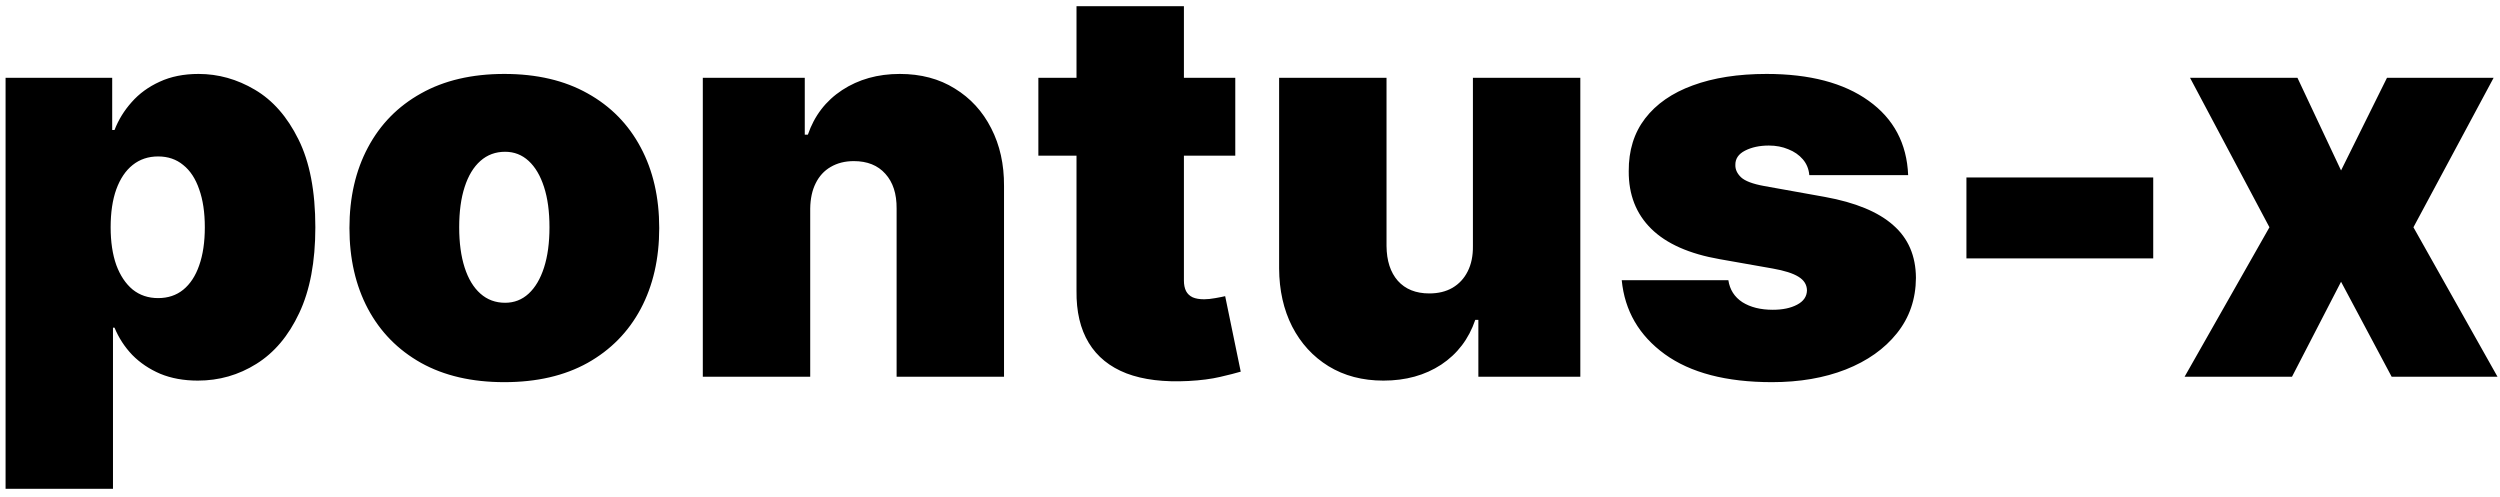
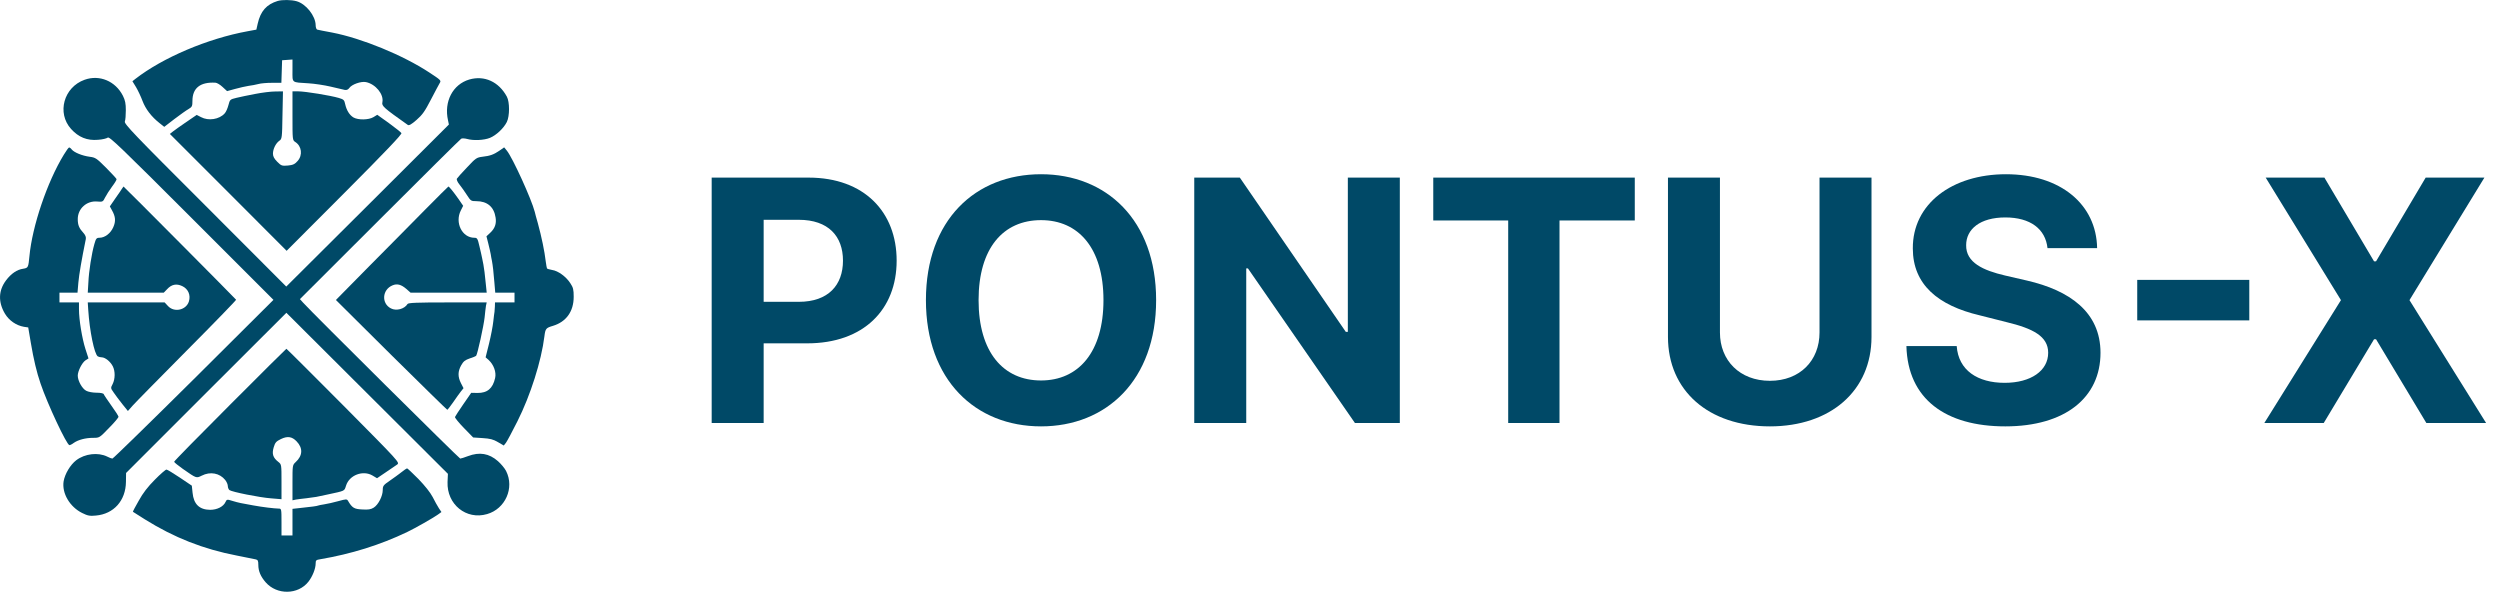
- <svg xmlns="http://www.w3.org/2000/svg" width="292" height="58" viewBox="0 0 292 58" fill="none">
-   <path d="M0.651 57.091V9.091H13.105V15.182H13.378C13.832 14 14.499 12.917 15.378 11.932C16.257 10.932 17.348 10.136 18.651 9.545C19.954 8.939 21.469 8.636 23.196 8.636C25.499 8.636 27.688 9.25 29.764 10.477C31.855 11.704 33.552 13.636 34.855 16.273C36.173 18.909 36.832 22.333 36.832 26.546C36.832 30.576 36.204 33.917 34.946 36.568C33.704 39.22 32.037 41.197 29.946 42.5C27.87 43.803 25.59 44.455 23.105 44.455C21.469 44.455 20.007 44.189 18.719 43.659C17.446 43.114 16.355 42.379 15.446 41.455C14.552 40.515 13.863 39.455 13.378 38.273H13.196V57.091H0.651ZM12.923 26.546C12.923 28.242 13.143 29.712 13.582 30.954C14.037 32.182 14.673 33.136 15.492 33.818C16.325 34.485 17.317 34.818 18.469 34.818C19.62 34.818 20.598 34.492 21.401 33.841C22.219 33.174 22.84 32.227 23.264 31C23.704 29.758 23.923 28.273 23.923 26.546C23.923 24.818 23.704 23.341 23.264 22.114C22.84 20.871 22.219 19.924 21.401 19.273C20.598 18.606 19.62 18.273 18.469 18.273C17.317 18.273 16.325 18.606 15.492 19.273C14.673 19.924 14.037 20.871 13.582 22.114C13.143 23.341 12.923 24.818 12.923 26.546ZM58.906 44.636C55.118 44.636 51.876 43.886 49.179 42.386C46.482 40.871 44.414 38.765 42.974 36.068C41.535 33.356 40.815 30.212 40.815 26.636C40.815 23.061 41.535 19.924 42.974 17.227C44.414 14.515 46.482 12.409 49.179 10.909C51.876 9.394 55.118 8.636 58.906 8.636C62.694 8.636 65.937 9.394 68.633 10.909C71.331 12.409 73.399 14.515 74.838 17.227C76.278 19.924 76.997 23.061 76.997 26.636C76.997 30.212 76.278 33.356 74.838 36.068C73.399 38.765 71.331 40.871 68.633 42.386C65.937 43.886 62.694 44.636 58.906 44.636ZM58.997 35.364C60.058 35.364 60.974 35.008 61.747 34.295C62.52 33.583 63.118 32.568 63.543 31.25C63.967 29.932 64.179 28.364 64.179 26.546C64.179 24.712 63.967 23.144 63.543 21.841C63.118 20.523 62.52 19.508 61.747 18.796C60.974 18.083 60.058 17.727 58.997 17.727C57.876 17.727 56.914 18.083 56.111 18.796C55.308 19.508 54.694 20.523 54.27 21.841C53.846 23.144 53.633 24.712 53.633 26.546C53.633 28.364 53.846 29.932 54.27 31.25C54.694 32.568 55.308 33.583 56.111 34.295C56.914 35.008 57.876 35.364 58.997 35.364ZM94.633 24.364V44H82.088V9.091H93.997V15.727H94.361C95.118 13.515 96.452 11.78 98.361 10.523C100.285 9.265 102.527 8.636 105.088 8.636C107.558 8.636 109.702 9.205 111.52 10.341C113.353 11.462 114.77 13.008 115.77 14.977C116.785 16.947 117.285 19.197 117.27 21.727V44H104.724V24.364C104.74 22.636 104.3 21.28 103.406 20.296C102.527 19.311 101.3 18.818 99.724 18.818C98.694 18.818 97.793 19.046 97.02 19.5C96.262 19.939 95.679 20.576 95.27 21.409C94.861 22.227 94.649 23.212 94.633 24.364ZM144.281 9.091V18.182H121.281V9.091H144.281ZM125.736 0.727H138.281V32.773C138.281 33.258 138.365 33.667 138.531 34C138.698 34.318 138.955 34.561 139.304 34.727C139.652 34.879 140.099 34.955 140.645 34.955C141.024 34.955 141.463 34.909 141.963 34.818C142.478 34.727 142.857 34.651 143.099 34.591L144.918 43.409C144.357 43.576 143.554 43.78 142.509 44.023C141.478 44.265 140.251 44.424 138.827 44.5C135.948 44.651 133.531 44.356 131.577 43.614C129.622 42.856 128.152 41.667 127.168 40.045C126.183 38.424 125.705 36.394 125.736 33.955V0.727ZM172.037 28.727V9.091H184.582V44H172.673V37.364H172.31C171.552 39.591 170.226 41.333 168.332 42.591C166.438 43.833 164.188 44.455 161.582 44.455C159.143 44.455 157.007 43.894 155.173 42.773C153.355 41.651 151.938 40.106 150.923 38.136C149.923 36.167 149.416 33.909 149.401 31.364V9.091H161.946V28.727C161.961 30.454 162.401 31.811 163.264 32.795C164.143 33.78 165.37 34.273 166.946 34.273C167.991 34.273 168.893 34.053 169.651 33.614C170.423 33.159 171.014 32.523 171.423 31.704C171.848 30.871 172.052 29.879 172.037 28.727ZM222.872 20.454H211.327C211.266 19.742 211.016 19.129 210.577 18.614C210.137 18.099 209.569 17.704 208.872 17.432C208.19 17.144 207.433 17 206.599 17C205.524 17 204.599 17.197 203.827 17.591C203.054 17.985 202.675 18.546 202.69 19.273C202.675 19.788 202.895 20.265 203.349 20.704C203.819 21.144 204.721 21.485 206.054 21.727L213.145 23C216.721 23.651 219.38 24.75 221.122 26.296C222.88 27.826 223.766 29.879 223.781 32.455C223.766 34.939 223.024 37.099 221.554 38.932C220.099 40.75 218.107 42.159 215.577 43.159C213.062 44.144 210.19 44.636 206.963 44.636C201.63 44.636 197.455 43.545 194.44 41.364C191.44 39.182 189.766 36.303 189.418 32.727H201.872C202.039 33.833 202.584 34.689 203.509 35.295C204.448 35.886 205.63 36.182 207.054 36.182C208.205 36.182 209.152 35.985 209.895 35.591C210.652 35.197 211.039 34.636 211.054 33.909C211.039 33.242 210.705 32.712 210.054 32.318C209.418 31.924 208.418 31.606 207.054 31.364L200.872 30.273C197.312 29.651 194.645 28.47 192.872 26.727C191.099 24.985 190.221 22.742 190.236 20C190.221 17.576 190.857 15.523 192.145 13.841C193.448 12.144 195.304 10.856 197.713 9.977C200.137 9.083 203.009 8.636 206.327 8.636C211.372 8.636 215.349 9.682 218.259 11.773C221.183 13.864 222.721 16.758 222.872 20.454ZM251.497 20.727V30.182H229.679V20.727H251.497ZM268.344 9.091L273.435 19.909L278.798 9.091H291.253L281.889 26.546L291.707 44H279.344L273.435 32.909L267.707 44H255.162L265.071 26.546L255.798 9.091H268.344Z" fill="black" />
+ <svg xmlns="http://www.w3.org/2000/svg" width="100%" height="100%" viewBox="0 0 2930 694" version="1.1" xml:space="preserve" style="fill-rule:evenodd;clip-rule:evenodd;stroke-linejoin:round;stroke-miterlimit:2;">
+   <g transform="matrix(1,0,0,1,-236.67,-2845.95)">
+     <path d="M562.155,2847.07C549,2851.07 541.994,2859.08 538.705,2873.66L537.132,2880.67L527.123,2882.53C479.938,2891.11 427.32,2913.56 395.291,2938.44L391.859,2941.15L396.149,2948.16C398.436,2952.02 401.868,2959.31 403.727,2964.32C407.302,2973.76 414.165,2982.76 423.602,2990.2L429.178,2994.63L441.046,2985.48C447.623,2980.47 455.059,2975.18 457.632,2973.76C461.779,2971.32 462.208,2970.32 462.208,2964.18C462.208,2949.16 471.359,2941.87 489.089,2942.87C490.805,2942.87 494.666,2945.16 497.525,2947.88L502.816,2952.74L512.253,2950.16C517.4,2948.73 524.406,2947.16 527.981,2946.59C531.556,2946.16 536.703,2945.16 539.42,2944.44C542.137,2943.59 549.429,2943.01 555.434,2943.01L566.444,2943.01L566.873,2929.72L567.302,2916.56L573.45,2916.13L579.456,2915.7L579.456,2928.57C579.456,2943.59 577.883,2942.3 598.33,2943.59C605.193,2944.01 616.775,2945.73 624.067,2947.45C631.359,2949.16 638.795,2950.88 640.653,2951.31C642.941,2951.74 644.657,2951.02 646.087,2949.02C648.947,2944.87 659.813,2941.01 665.533,2942.16C676.829,2944.44 686.695,2956.45 684.836,2965.75C683.835,2970.18 686.123,2972.18 714.577,2992.34C716.007,2993.34 718.866,2991.77 724.872,2986.48C731.735,2980.47 734.595,2976.47 741.744,2962.6C746.462,2953.45 751.181,2944.73 752.182,2943.01C753.898,2940.3 753.04,2939.58 739.742,2930.86C708.857,2910.56 660.671,2890.82 625.926,2884.1C617.347,2882.53 609.34,2880.96 608.482,2880.67C607.481,2880.39 606.623,2878.1 606.623,2875.52C606.48,2864.51 595.184,2850.36 584.174,2847.36C578.026,2845.64 567.588,2845.5 562.155,2847.07Z" style="fill:rgb(0,73,103);fill-rule:nonzero;" />
+     <path d="M335.809,2939.44C311.359,2948.16 303.065,2978.33 319.938,2997.06C328.66,3006.79 338.812,3010.93 351.537,3009.79C356.542,3009.5 361.689,3008.22 362.976,3007.22C364.835,3005.64 378.133,3018.37 461.207,3101.44L557.15,3197.39L463.638,3290.47C412.163,3341.51 369.268,3383.41 368.41,3383.41C367.552,3383.41 364.835,3382.41 362.404,3381.12C351.68,3375.83 336.238,3377.55 325.943,3385.41C319.08,3390.7 312.645,3401.43 311.216,3410.15C309.071,3424.16 318.508,3440.03 332.949,3447.18C339.527,3450.47 342.1,3450.9 349.107,3450.18C369.982,3448.32 383.995,3432.74 384.281,3410.72L384.424,3400.28L478.365,3306.34L572.306,3212.54L761.619,3401.28L761.19,3410.86C760.189,3437.03 783.067,3455.62 807.517,3448.47C828.965,3442.32 839.832,3417.72 829.823,3397.99C828.25,3394.85 823.96,3389.7 820.243,3386.41C809.805,3377.26 798.652,3375.4 785.068,3380.55C780.922,3382.12 776.918,3383.41 776.06,3383.41C774.917,3383.41 603.477,3213.4 592.181,3200.96L588.178,3196.53L681.69,3103.16C733.165,3051.68 776.06,3009.22 777.204,3008.5C778.348,3007.93 781.351,3008.07 784.068,3008.79C791.503,3010.93 803.943,3010.36 810.949,3007.5C818.241,3004.5 826.963,2996.35 830.681,2988.91C834.112,2981.91 834.112,2965.46 830.681,2959.17C821.244,2941.73 804.371,2934.01 786.641,2939.15C767.338,2944.87 756.757,2965.03 761.762,2987.05L762.763,2991.91L667.535,3086.86L572.164,3181.8L477.078,3086.57C393.289,3002.93 381.993,2991.06 382.994,2988.34C383.709,2986.62 384.138,2980.62 384.138,2975.19C384.138,2967.32 383.423,2963.6 380.706,2958.17C371.984,2941.01 353.253,2933.15 335.809,2939.44Z" style="fill:rgb(0,73,103);fill-rule:nonzero;" />
+     <path d="M535.845,2956.03C527.981,2957.46 518.115,2959.6 513.826,2960.61C506.247,2962.46 506.104,2962.61 504.389,2969.18C503.388,2972.9 501.529,2977.34 499.956,2978.91C493.665,2985.91 480.939,2987.92 472.217,2983.2L467.212,2980.62L455.059,2988.92C448.338,2993.49 441.332,2998.5 439.33,3000.07L435.756,3002.93L504.246,3071.42L572.592,3139.91L640.51,3071.85C688.41,3023.8 707.999,3003.22 707.142,3001.93C706.57,3000.93 699.849,2995.64 692.414,2990.2L678.83,2980.48L674.398,2983.2C668.679,2986.63 656.525,2986.77 650.948,2983.63C646.23,2980.77 642.798,2975.19 641.225,2968.04C640.224,2963.18 639.51,2962.46 633.79,2960.75C624.21,2957.89 594.326,2953.03 586.462,2953.03L579.456,2953.03L579.456,2981.62C579.456,3009.93 579.456,3010.22 582.744,3012.37C590.323,3017.23 591.61,3027.81 585.461,3034.67C582.172,3038.39 580.028,3039.39 574.022,3039.96C567.016,3040.53 566.301,3040.25 561.583,3035.53C558.008,3031.95 556.578,3029.24 556.578,3026.09C556.578,3020.52 559.867,3013.94 564.013,3010.94C567.159,3008.79 567.302,3007.93 567.731,2980.91L568.303,2953.03L559.152,2953.17C554.29,2953.17 543.709,2954.46 535.845,2956.03Z" style="fill:rgb(0,73,103);fill-rule:nonzero;" />
+     <path d="M311.501,3027.23C291.913,3059.26 274.468,3111.02 271.18,3146.05C269.893,3159.49 269.75,3159.92 263.744,3160.92C256.595,3161.92 249.732,3166.64 243.869,3174.36C234.861,3186.23 234.289,3199.81 242.44,3213.54C247.301,3221.69 255.737,3227.41 264.745,3228.98L269.75,3229.7L272.895,3248.29C276.041,3266.87 279.616,3282.17 284.191,3295.47C292.198,3319.21 314.933,3367.68 318.079,3367.68C318.794,3367.68 321.224,3366.53 323.226,3364.96C328.374,3361.39 336.953,3359.1 345.818,3359.1C353.253,3359.1 353.253,3359.1 364.406,3347.52C370.697,3341.23 375.702,3335.22 375.559,3334.36C375.416,3333.36 371.698,3327.5 367.123,3321.21C362.69,3314.92 358.544,3308.91 358.258,3307.91C357.829,3306.91 354.683,3306.2 349.679,3306.2C345.389,3306.2 339.956,3305.19 337.668,3303.91C332.949,3301.48 327.802,3292.18 327.802,3286.18C327.802,3280.89 332.806,3271.02 336.81,3268.3L340.384,3266.02L336.81,3255.01C332.806,3242.42 329.232,3220.55 329.232,3208.54L329.232,3200.39L306.354,3200.39L306.354,3188.95L327.516,3188.95L328.517,3177.08C329.375,3167.5 332.234,3150.77 337.239,3126.18C337.668,3123.89 336.81,3121.6 334.522,3119.03C329.375,3113.45 327.802,3109.73 327.802,3102.73C327.802,3090.43 338.24,3080.99 350.679,3082.14C356.971,3082.71 357.4,3082.42 359.83,3077.42C361.26,3074.56 364.978,3068.7 367.981,3064.69C371.126,3060.55 373.557,3056.54 373.271,3055.83C372.985,3055.11 367.552,3049.11 360.974,3042.53C349.822,3031.38 348.535,3030.52 341.671,3029.66C333.092,3028.52 323.655,3024.66 320.796,3021.22C319.795,3019.8 318.365,3018.79 317.65,3018.79C317.078,3018.79 314.218,3022.66 311.501,3027.23Z" style="fill:rgb(0,73,103);fill-rule:nonzero;" />
+     <path d="M822.245,3022.37C815.381,3027.09 811.092,3028.66 802.084,3029.66C795.22,3030.52 794.22,3031.24 784.068,3042.1C778.062,3048.39 772.772,3054.26 772.2,3055.26C771.485,3056.26 772.772,3059.26 775.203,3062.26C777.49,3065.12 781.494,3070.7 783.925,3074.56C788.357,3081.42 788.786,3081.71 794.791,3081.71C807.803,3081.71 815.667,3088.43 817.526,3101.01C818.67,3108.16 816.668,3113.74 811.092,3118.89L806.802,3122.89L808.947,3131.33C810.091,3135.9 811.378,3141.48 811.807,3143.91C812.093,3146.2 812.808,3149.77 813.237,3151.77C814.237,3157.2 815.095,3164.35 816.096,3177.08L817.097,3188.95L839.689,3188.95L839.689,3200.39L816.811,3200.39L816.668,3205.39C816.525,3208.11 816.382,3210.82 816.239,3211.4C816.096,3212.11 815.381,3217.12 814.809,3222.69C814.237,3228.27 811.95,3239.99 809.805,3248.72L805.801,3264.73L809.376,3267.88C815.381,3273.45 818.527,3282.17 816.954,3289.04C814.237,3301.19 807.803,3306.62 796.364,3306.48L788.929,3306.34L779.635,3319.78C774.631,3327.07 770.198,3333.79 769.912,3334.65C769.626,3335.51 774.345,3341.37 780.35,3347.52L791.217,3358.67L802.227,3359.39C811.092,3359.96 814.666,3360.82 820.243,3364.11L827.106,3368.11L829.68,3364.82C830.967,3363.1 837.115,3351.66 843.12,3339.65C858.42,3309.2 871.146,3269.02 874.72,3240.14C875.864,3230.99 876.579,3230.27 884.729,3227.84C900.315,3223.12 909.037,3210.97 909.037,3193.81C909.037,3185.23 908.465,3182.94 905.033,3177.8C900.029,3170.07 890.735,3163.35 883.728,3162.35C880.726,3161.78 878.009,3161.07 877.723,3160.49C877.437,3160.07 876.865,3156.35 876.293,3152.49C874.863,3140.19 871.432,3123.75 866.999,3107.45C865.283,3101.58 863.71,3095.72 863.424,3094.29C859.564,3079.28 837.544,3031.09 830.824,3022.66L827.535,3018.65L822.245,3022.37Z" style="fill:rgb(0,73,103);fill-rule:nonzero;" />
+     <path d="M379.705,3066.98C378.848,3068.41 375.273,3073.7 371.698,3078.7L365.407,3087.86L367.838,3092.29C372.127,3099.87 372.556,3105.16 369.41,3112.31C366.265,3119.46 359.545,3124.6 353.253,3124.6C349.822,3124.6 349.107,3125.46 347.248,3132.04C344.102,3143.05 340.813,3163.64 340.242,3177.08L339.527,3188.95L428.606,3188.95L432.61,3184.8C437.757,3179.22 443.477,3178.08 450.197,3181.23C457.203,3184.51 460.349,3191.66 458.061,3199.24C454.916,3209.39 440.903,3212.54 433.611,3204.68L429.607,3200.39L339.527,3200.39L340.099,3209.25C341.671,3233.84 347.248,3261.01 351.251,3263.59C352.109,3264.16 354.254,3264.73 355.827,3264.73C359.83,3264.73 365.979,3269.59 368.839,3275.17C371.841,3281.03 371.698,3290.04 368.696,3296.04C366.265,3300.62 366.265,3300.9 369.839,3305.91C371.841,3308.91 376.417,3314.92 379.991,3319.49L386.569,3327.64L391.859,3321.64C394.862,3318.2 423.459,3289.18 455.488,3256.87C487.516,3224.69 513.54,3197.81 513.397,3197.24C513.111,3196.53 381.993,3064.55 381.421,3064.55C381.421,3064.55 380.706,3065.69 379.705,3066.98Z" style="fill:rgb(0,73,103);fill-rule:nonzero;" />
+     <path d="M734.595,3092.01C719.581,3107.17 690.126,3137.19 668.822,3158.5L630.358,3197.53L695.131,3261.88C730.877,3297.19 760.475,3326.22 760.904,3326.22C761.333,3326.22 764.479,3322.07 767.91,3317.21C771.199,3312.35 775.345,3306.63 776.918,3304.63L779.921,3300.91L776.918,3295.05C773.058,3287.47 773.201,3281.18 777.204,3274.03C779.778,3269.45 781.78,3267.88 787.213,3266.02C790.931,3264.88 794.22,3263.45 794.648,3263.02C796.221,3261.45 803.657,3227.42 804.657,3217.84C805.086,3212.55 805.944,3206.54 806.23,3204.25L807.088,3200.39L761.19,3200.39C725.015,3200.39 715.149,3200.82 714.291,3202.25C710.716,3208.11 701.136,3210.69 694.845,3207.4C683.406,3201.54 684.55,3185.38 696.704,3180.38C702.137,3178.09 706.856,3179.37 713.004,3184.66L717.865,3188.95L807.088,3188.95L806.087,3179.23C804.943,3167.36 804.086,3160.64 803.228,3156.07C802.799,3154.07 802.227,3150.92 801.798,3148.92C801.369,3146.92 800.082,3140.62 798.652,3134.91C796.507,3125.47 795.935,3124.61 792.647,3124.61C778.205,3124.61 769.483,3106.88 776.775,3092.58L779.492,3087.15L773.916,3079C768.053,3070.7 763.049,3064.56 762.191,3064.56C761.905,3064.56 749.465,3077 734.595,3092.01Z" style="fill:rgb(0,73,103);fill-rule:nonzero;" />
+     <path d="M506.247,3320.35C470.215,3356.38 440.76,3386.41 440.76,3387.12C440.76,3387.84 445.479,3391.56 451.055,3395.56C467.069,3406.71 466.64,3406.57 473.075,3403.43C483.084,3398.28 494.237,3400.42 500.671,3408.57C502.387,3410.72 503.674,3413.86 503.674,3415.58C503.674,3417.29 504.532,3419.44 505.532,3420.3C508.249,3422.44 540.85,3429.02 554.433,3430.02L566.587,3431.02L566.587,3410.57C566.587,3390.56 566.587,3390.27 563.012,3387.41C556.578,3382.41 555.148,3377.97 557.436,3370.25C559.152,3364.53 560.296,3363.25 565.872,3360.53C573.593,3356.81 578.884,3357.53 584.317,3363.25C591.895,3371.11 591.467,3379.97 583.173,3387.55C579.456,3390.99 579.456,3391.27 579.456,3411.72L579.456,3432.31L583.459,3431.45C585.604,3431.16 591.181,3430.31 595.899,3429.88C600.475,3429.31 605.622,3428.59 607.338,3428.3C608.911,3427.88 614.773,3426.73 620.207,3425.59C641.511,3421.01 640.081,3421.73 642.226,3415.15C646.087,3402.71 662.101,3396.7 673.254,3403.28L678.545,3406.43L688.696,3399.56C694.273,3395.85 700.278,3391.7 702.137,3390.41C705.283,3387.98 704.997,3387.7 639.224,3321.35C602.762,3284.75 572.735,3254.72 572.306,3254.72C571.878,3254.86 542.137,3284.32 506.247,3320.35Z" style="fill:rgb(0,73,103);fill-rule:nonzero;" />
+     <path d="M707.285,3399.28C704.139,3401.71 697.99,3406.29 693.558,3409.29C685.98,3414.44 685.265,3415.44 685.265,3420.16C685.265,3427.31 680.117,3437.46 674.684,3440.89C671.252,3443.03 668.393,3443.46 661.1,3443.03C651.806,3442.6 649.376,3441.18 644.514,3432.88C643.227,3430.74 642.369,3430.74 633.075,3433.31C627.642,3434.88 620.207,3436.46 616.632,3437.03C613.2,3437.6 609.912,3438.17 609.483,3438.46C608.625,3439.03 601.19,3440.03 588.464,3441.32L579.456,3442.32L579.456,3473.49L566.587,3473.49L566.587,3457.76C566.587,3442.46 566.444,3442.03 563.441,3442.03C557.722,3441.89 544.71,3440.32 533.7,3438.32C519.116,3435.74 516.828,3435.31 509.107,3433.02C502.673,3431.02 502.53,3431.02 500.957,3434.31C498.526,3439.74 491.091,3443.46 482.941,3443.46C470.358,3443.32 463.638,3436.89 462.351,3423.44L461.493,3415.15L447.48,3405.71C439.759,3400.57 432.753,3396.28 431.752,3396.28C430.751,3396.28 424.603,3401.57 418.168,3408.14C409.875,3416.44 404.156,3423.87 399.294,3432.74C395.291,3439.6 392.288,3445.46 392.431,3445.75C392.717,3445.89 399.008,3449.9 406.444,3454.62C440.76,3476.06 474.934,3489.5 514.255,3497.08C524.549,3499.08 534.415,3501.09 536.274,3501.51C538.848,3502.09 539.42,3503.09 539.42,3507.95C539.42,3515.24 542.137,3521.68 548.142,3528.54C561.297,3543.41 585.89,3543.12 598.044,3527.82C602.905,3521.68 606.623,3512.38 606.623,3506.23C606.623,3502.66 607.195,3502.09 612.056,3501.37C648.232,3495.22 682.262,3484.64 713.862,3469.49C723.156,3465.05 744.032,3453.18 749.894,3449.04L754.041,3446.04L751.038,3441.6C749.465,3439.03 746.034,3433.17 743.746,3428.45C740.886,3423.02 734.738,3415.29 727.016,3407.29C720.153,3400.42 714.291,3394.85 713.719,3394.85C713.29,3394.85 710.287,3396.85 707.285,3399.28Z" style="fill:rgb(0,73,103);fill-rule:nonzero;" />
+     <g transform="matrix(1,0,0,1,236.67,2845.95)">
+       <g transform="matrix(395.6,0,0,395.6,2477.54,495.755)">
+         <rect x="0.069" y="-0.424" width="0.332" height="0.12" style="fill:rgb(0,73,103);" />
+       </g>
+       <g>
+         <g transform="matrix(1,0,0,1,809.16,495.755)">
+           <g transform="matrix(395.6,0,0,395.6,0,0)">
+             <path d="M0.063,-0L0.217,-0L0.217,-0.236L0.346,-0.236C0.513,-0.236 0.611,-0.336 0.611,-0.481C0.611,-0.625 0.515,-0.727 0.35,-0.727L0.063,-0.727L0.063,-0ZM0.217,-0.359L0.217,-0.602L0.321,-0.602C0.409,-0.602 0.452,-0.553 0.452,-0.481C0.452,-0.409 0.409,-0.359 0.321,-0.359L0.217,-0.359Z" style="fill:rgb(0,73,103);fill-rule:nonzero;" />
+           </g>
+           <g transform="matrix(395.6,0,0,395.6,256.241,0)">
+             <path d="M0.732,-0.364C0.732,-0.602 0.584,-0.737 0.391,-0.737C0.197,-0.737 0.05,-0.602 0.05,-0.364C0.05,-0.127 0.197,0.01 0.391,0.01C0.584,0.01 0.732,-0.126 0.732,-0.364ZM0.576,-0.364C0.576,-0.21 0.502,-0.126 0.391,-0.126C0.279,-0.126 0.206,-0.21 0.206,-0.364C0.206,-0.518 0.279,-0.601 0.391,-0.601C0.502,-0.601 0.576,-0.518 0.576,-0.364Z" style="fill:rgb(0,73,103);fill-rule:nonzero;" />
+           </g>
+           <g transform="matrix(395.6,0,0,395.6,565.584,0)">
+             <path d="M0.672,-0.727L0.518,-0.727L0.518,-0.27L0.512,-0.27L0.198,-0.727L0.063,-0.727L0.063,-0L0.217,-0L0.217,-0.458L0.222,-0.458L0.539,-0L0.672,-0L0.672,-0.727Z" style="fill:rgb(0,73,103);fill-rule:nonzero;" />
+           </g>
+           <g transform="matrix(395.6,0,0,395.6,856.384,0)">
+             <path d="M0.036,-0.6L0.258,-0.6L0.258,-0L0.41,-0L0.41,-0.6L0.633,-0.6L0.633,-0.727L0.036,-0.727L0.036,-0.6Z" style="fill:rgb(0,73,103);fill-rule:nonzero;" />
+           </g>
+           <g transform="matrix(395.6,0,0,395.6,1120.77,0)">
+             <path d="M0.512,-0.727L0.512,-0.268C0.512,-0.185 0.454,-0.125 0.365,-0.125C0.276,-0.125 0.217,-0.185 0.217,-0.268L0.217,-0.727L0.063,-0.727L0.063,-0.255C0.063,-0.096 0.183,0.01 0.365,0.01C0.545,0.01 0.666,-0.096 0.666,-0.255L0.666,-0.727L0.512,-0.727Z" style="fill:rgb(0,73,103);fill-rule:nonzero;" />
+           </g>
+           <g transform="matrix(395.6,0,0,395.6,1409.33,0)">
+             <path d="M0.458,-0.518L0.605,-0.518C0.603,-0.648 0.496,-0.737 0.335,-0.737C0.175,-0.737 0.058,-0.649 0.059,-0.517C0.059,-0.41 0.134,-0.348 0.257,-0.319L0.336,-0.299C0.415,-0.28 0.46,-0.257 0.46,-0.208C0.46,-0.155 0.409,-0.119 0.331,-0.119C0.251,-0.119 0.194,-0.156 0.189,-0.228L0.04,-0.228C0.044,-0.071 0.156,0.01 0.333,0.01C0.51,0.01 0.615,-0.075 0.615,-0.208C0.615,-0.329 0.523,-0.393 0.397,-0.422L0.332,-0.437C0.268,-0.452 0.216,-0.475 0.217,-0.527C0.217,-0.574 0.258,-0.609 0.333,-0.609C0.407,-0.609 0.452,-0.575 0.458,-0.518Z" style="fill:rgb(0,73,103);fill-rule:nonzero;" />
+           </g>
+         </g>
+         <g transform="matrix(1,0,0,1,2642.32,495.755)">
+           <g transform="matrix(395.6,0,0,395.6,0,0)">
+             <path d="M0.207,-0.727L0.033,-0.727L0.256,-0.364L0.029,-0L0.205,-0L0.354,-0.248L0.36,-0.248L0.509,-0L0.686,-0L0.459,-0.364L0.681,-0.727L0.507,-0.727L0.36,-0.479L0.354,-0.479L0.207,-0.727Z" style="fill:rgb(0,73,103);fill-rule:nonzero;" />
+           </g>
+         </g>
+       </g>
+     </g>
+   </g>
</svg>
